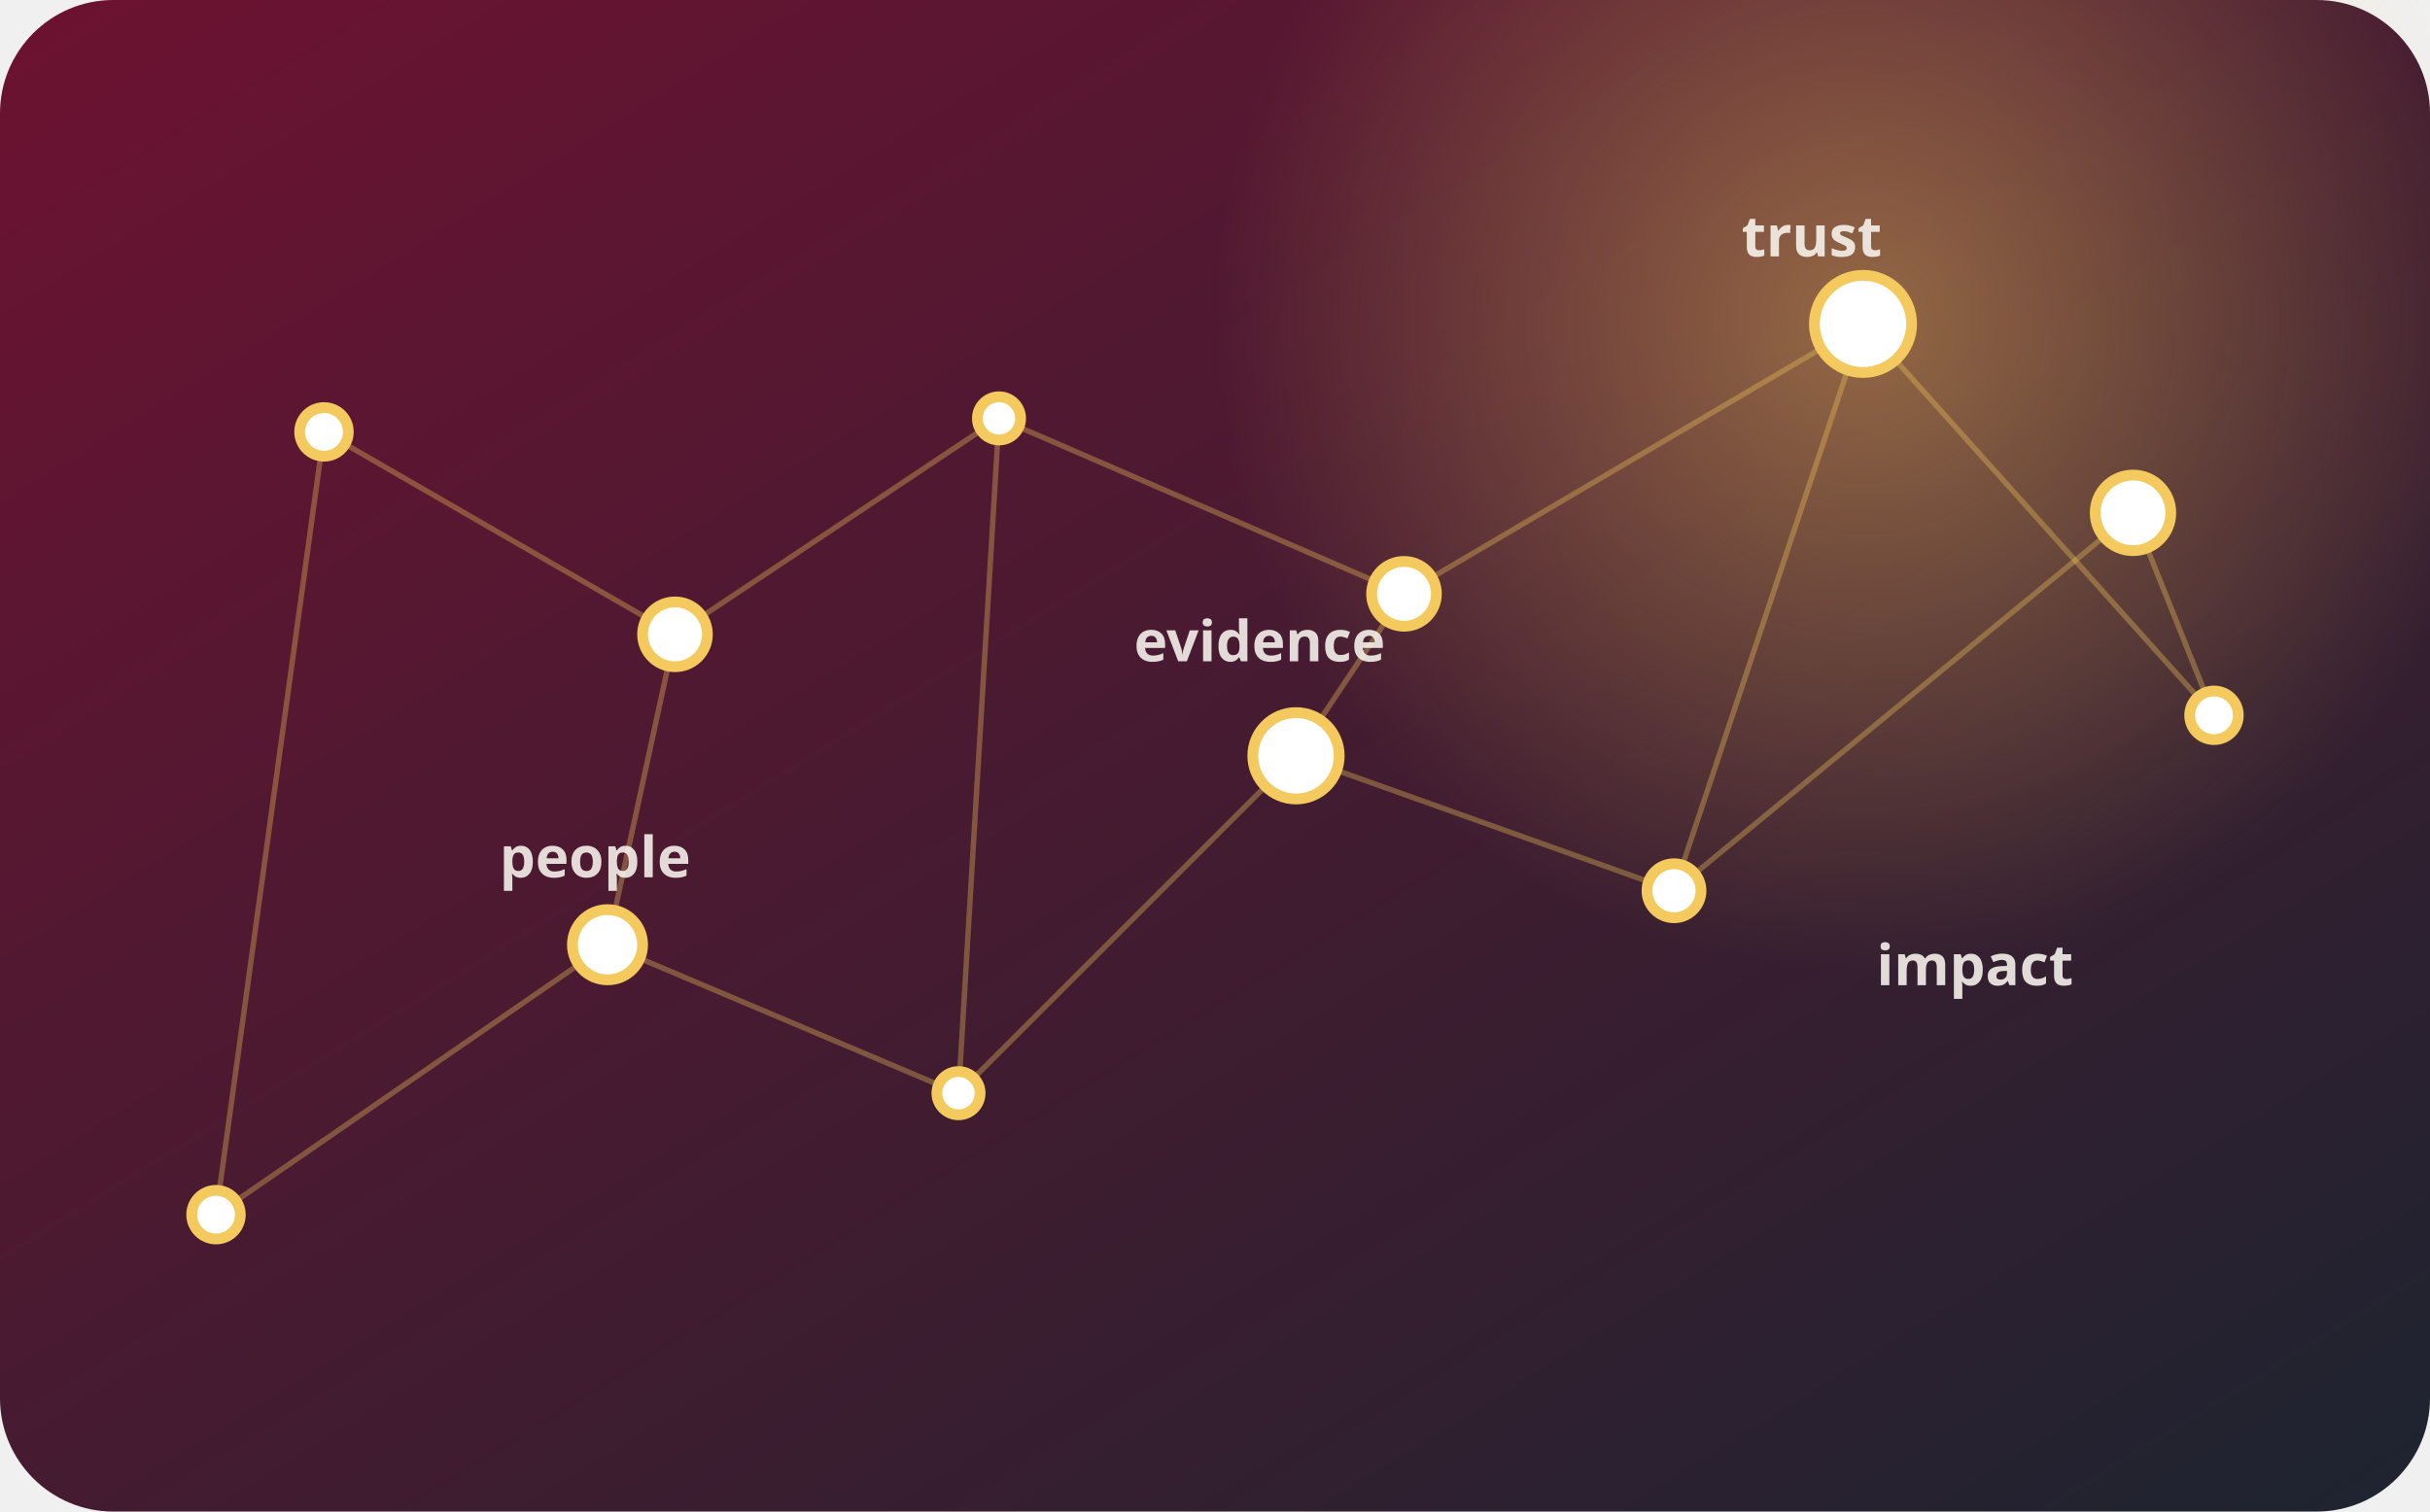
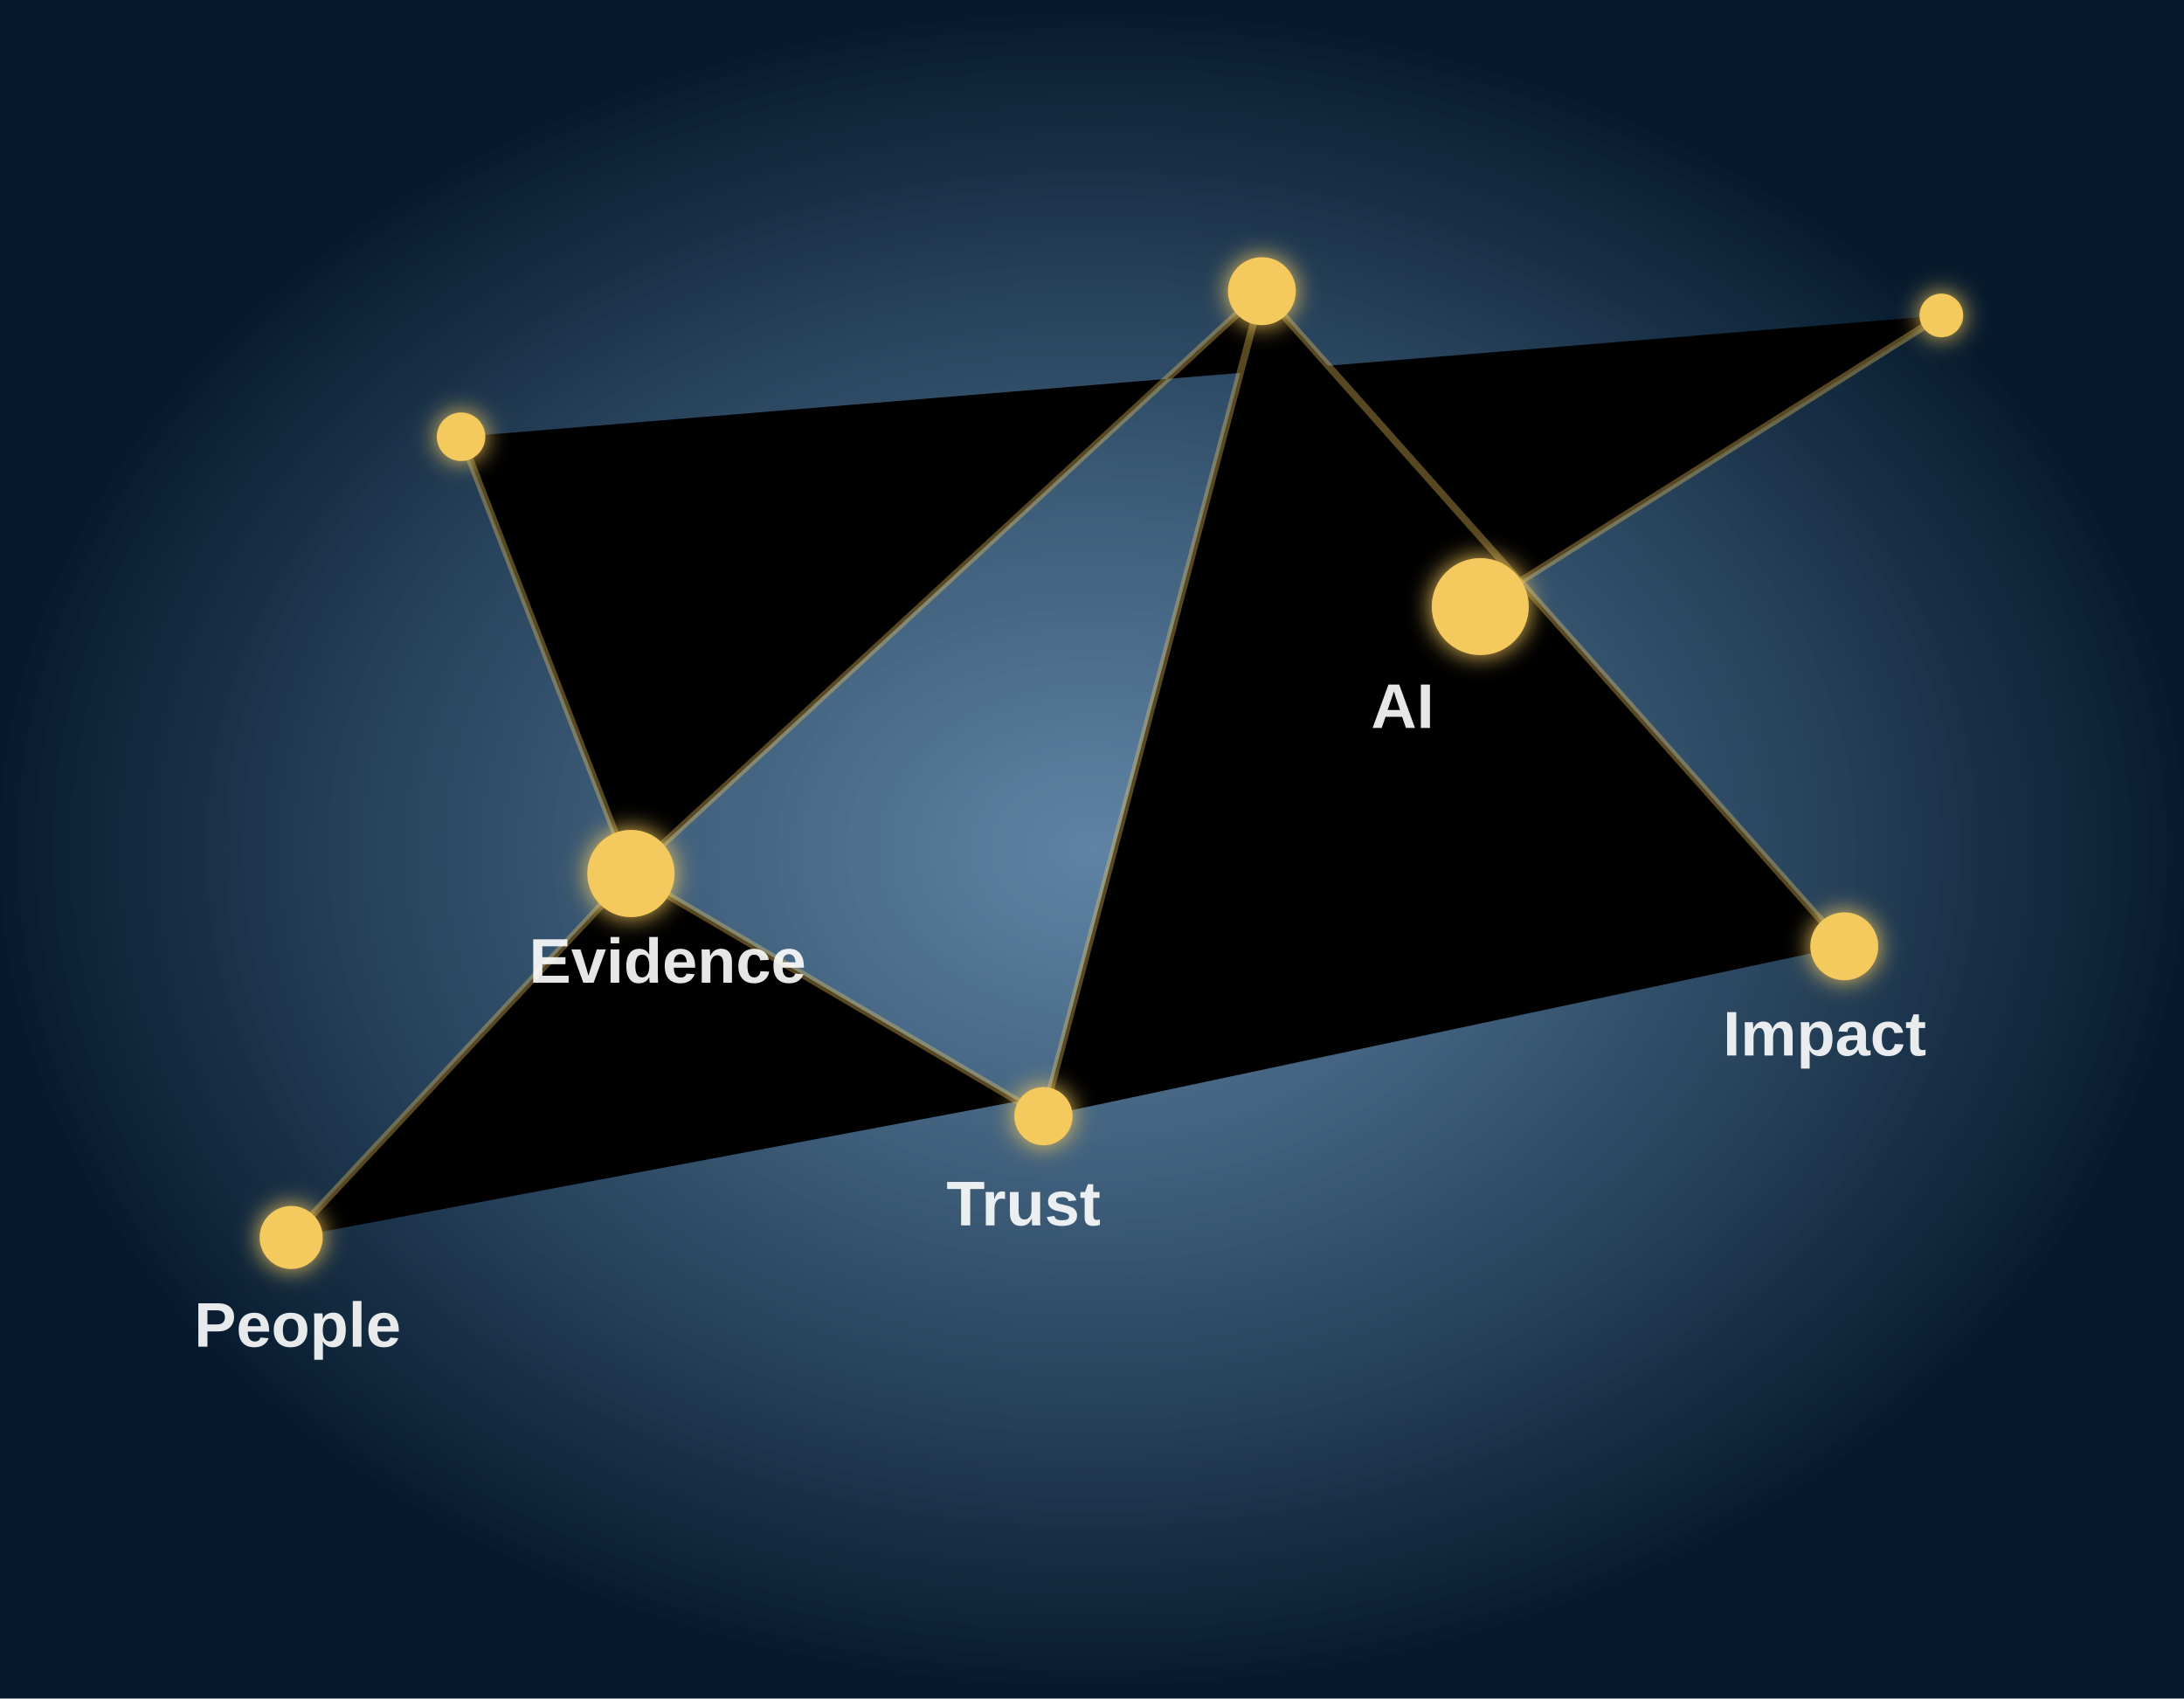
- <svg xmlns="http://www.w3.org/2000/svg" viewBox="0 0 900 560" aria-hidden="true">
+ <svg xmlns="http://www.w3.org/2000/svg" viewBox="0 0 900 700">
  <defs>
-     <linearGradient id="bg" x1="0" x2="1" y1="0" y2="1">
-       <stop offset="0" stop-color="#6d1231" />
-       <stop offset="1" stop-color="#1d2430" />
-     </linearGradient>
-     <radialGradient id="glow">
-       <stop offset="0" stop-color="#f4c95d" stop-opacity=".45" />
-       <stop offset="1" stop-color="#f4c95d" stop-opacity="0" />
+     <radialGradient id="bg">
+       <stop stop-color="#2f5f8a" stop-opacity=".75" />
+       <stop offset="1" stop-color="#061a2d" />
    </radialGradient>
+     <filter id="glow">
+       <feGaussianBlur stdDeviation="5" result="b" />
+       <feMerge>
+         <feMergeNode in="b" />
+         <feMergeNode in="SourceGraphic" />
+       </feMerge>
+     </filter>
  </defs>
-   <rect width="900" height="560" rx="42" fill="url(#bg)" />
-   <circle cx="690" cy="120" r="240" fill="url(#glow)" />
-   <g fill="none" stroke="#f4c95d" stroke-opacity=".34" stroke-width="2">
-     <path d="M80 450L225 350 355 405 480 280 620 330 790 190" />
-     <path d="M120 160L250 235 370 155 520 220 690 120 820 265" />
-     <path d="M225 350L250 235M355 405L370 155M480 280L520 220M620 330L690 120" />
-     <path d="M80 450L120 160M790 190L820 265" />
+   <rect width="900" height="700" fill="url(#bg)" />
+   <g stroke="#f4c95d" stroke-opacity=".36" stroke-width="3">
+     <path d="M120 510 260 360 430 460 610 250 760 390" />
+     <path d="M190 180 260 360 520 120 610 250 800 130" />
+     <path d="M430 460 520 120 760 390" />
  </g>
-   <g fill="#fff" stroke="#f4c95d" stroke-width="4">
-     <circle cx="80" cy="450" r="9" />
-     <circle cx="225" cy="350" r="13" />
-     <circle cx="355" cy="405" r="8" />
-     <circle cx="480" cy="280" r="16" />
-     <circle cx="620" cy="330" r="10" />
-     <circle cx="790" cy="190" r="14" />
-     <circle cx="120" cy="160" r="9" />
-     <circle cx="250" cy="235" r="12" />
-     <circle cx="370" cy="155" r="8" />
-     <circle cx="520" cy="220" r="12" />
-     <circle cx="690" cy="120" r="18" />
-     <circle cx="820" cy="265" r="9" />
+   <g fill="#f4c95d" filter="url(#glow)">
+     <circle cx="120" cy="510" r="13" />
+     <circle cx="260" cy="360" r="18" />
+     <circle cx="430" cy="460" r="12" />
+     <circle cx="610" cy="250" r="20" />
+     <circle cx="760" cy="390" r="14" />
+     <circle cx="190" cy="180" r="10" />
+     <circle cx="520" cy="120" r="14" />
+     <circle cx="800" cy="130" r="9" />
  </g>
-   <g fill="#f8f5ee" opacity=".88" font-family="system-ui, sans-serif" font-size="21" font-weight="600">
-     <text x="420" y="245">evidence</text>
-     <text x="645" y="95">trust</text>
-     <text x="185" y="325">people</text>
-     <text x="695" y="365">impact</text>
+   <g fill="#fff" font-family="Arial, sans-serif" font-size="26" font-weight="700" opacity=".9">
+     <text x="80" y="555">People</text>
+     <text x="218" y="405">Evidence</text>
+     <text x="390" y="505">Trust</text>
+     <text x="565" y="300">AI</text>
+     <text x="710" y="435">Impact</text>
  </g>
</svg>
